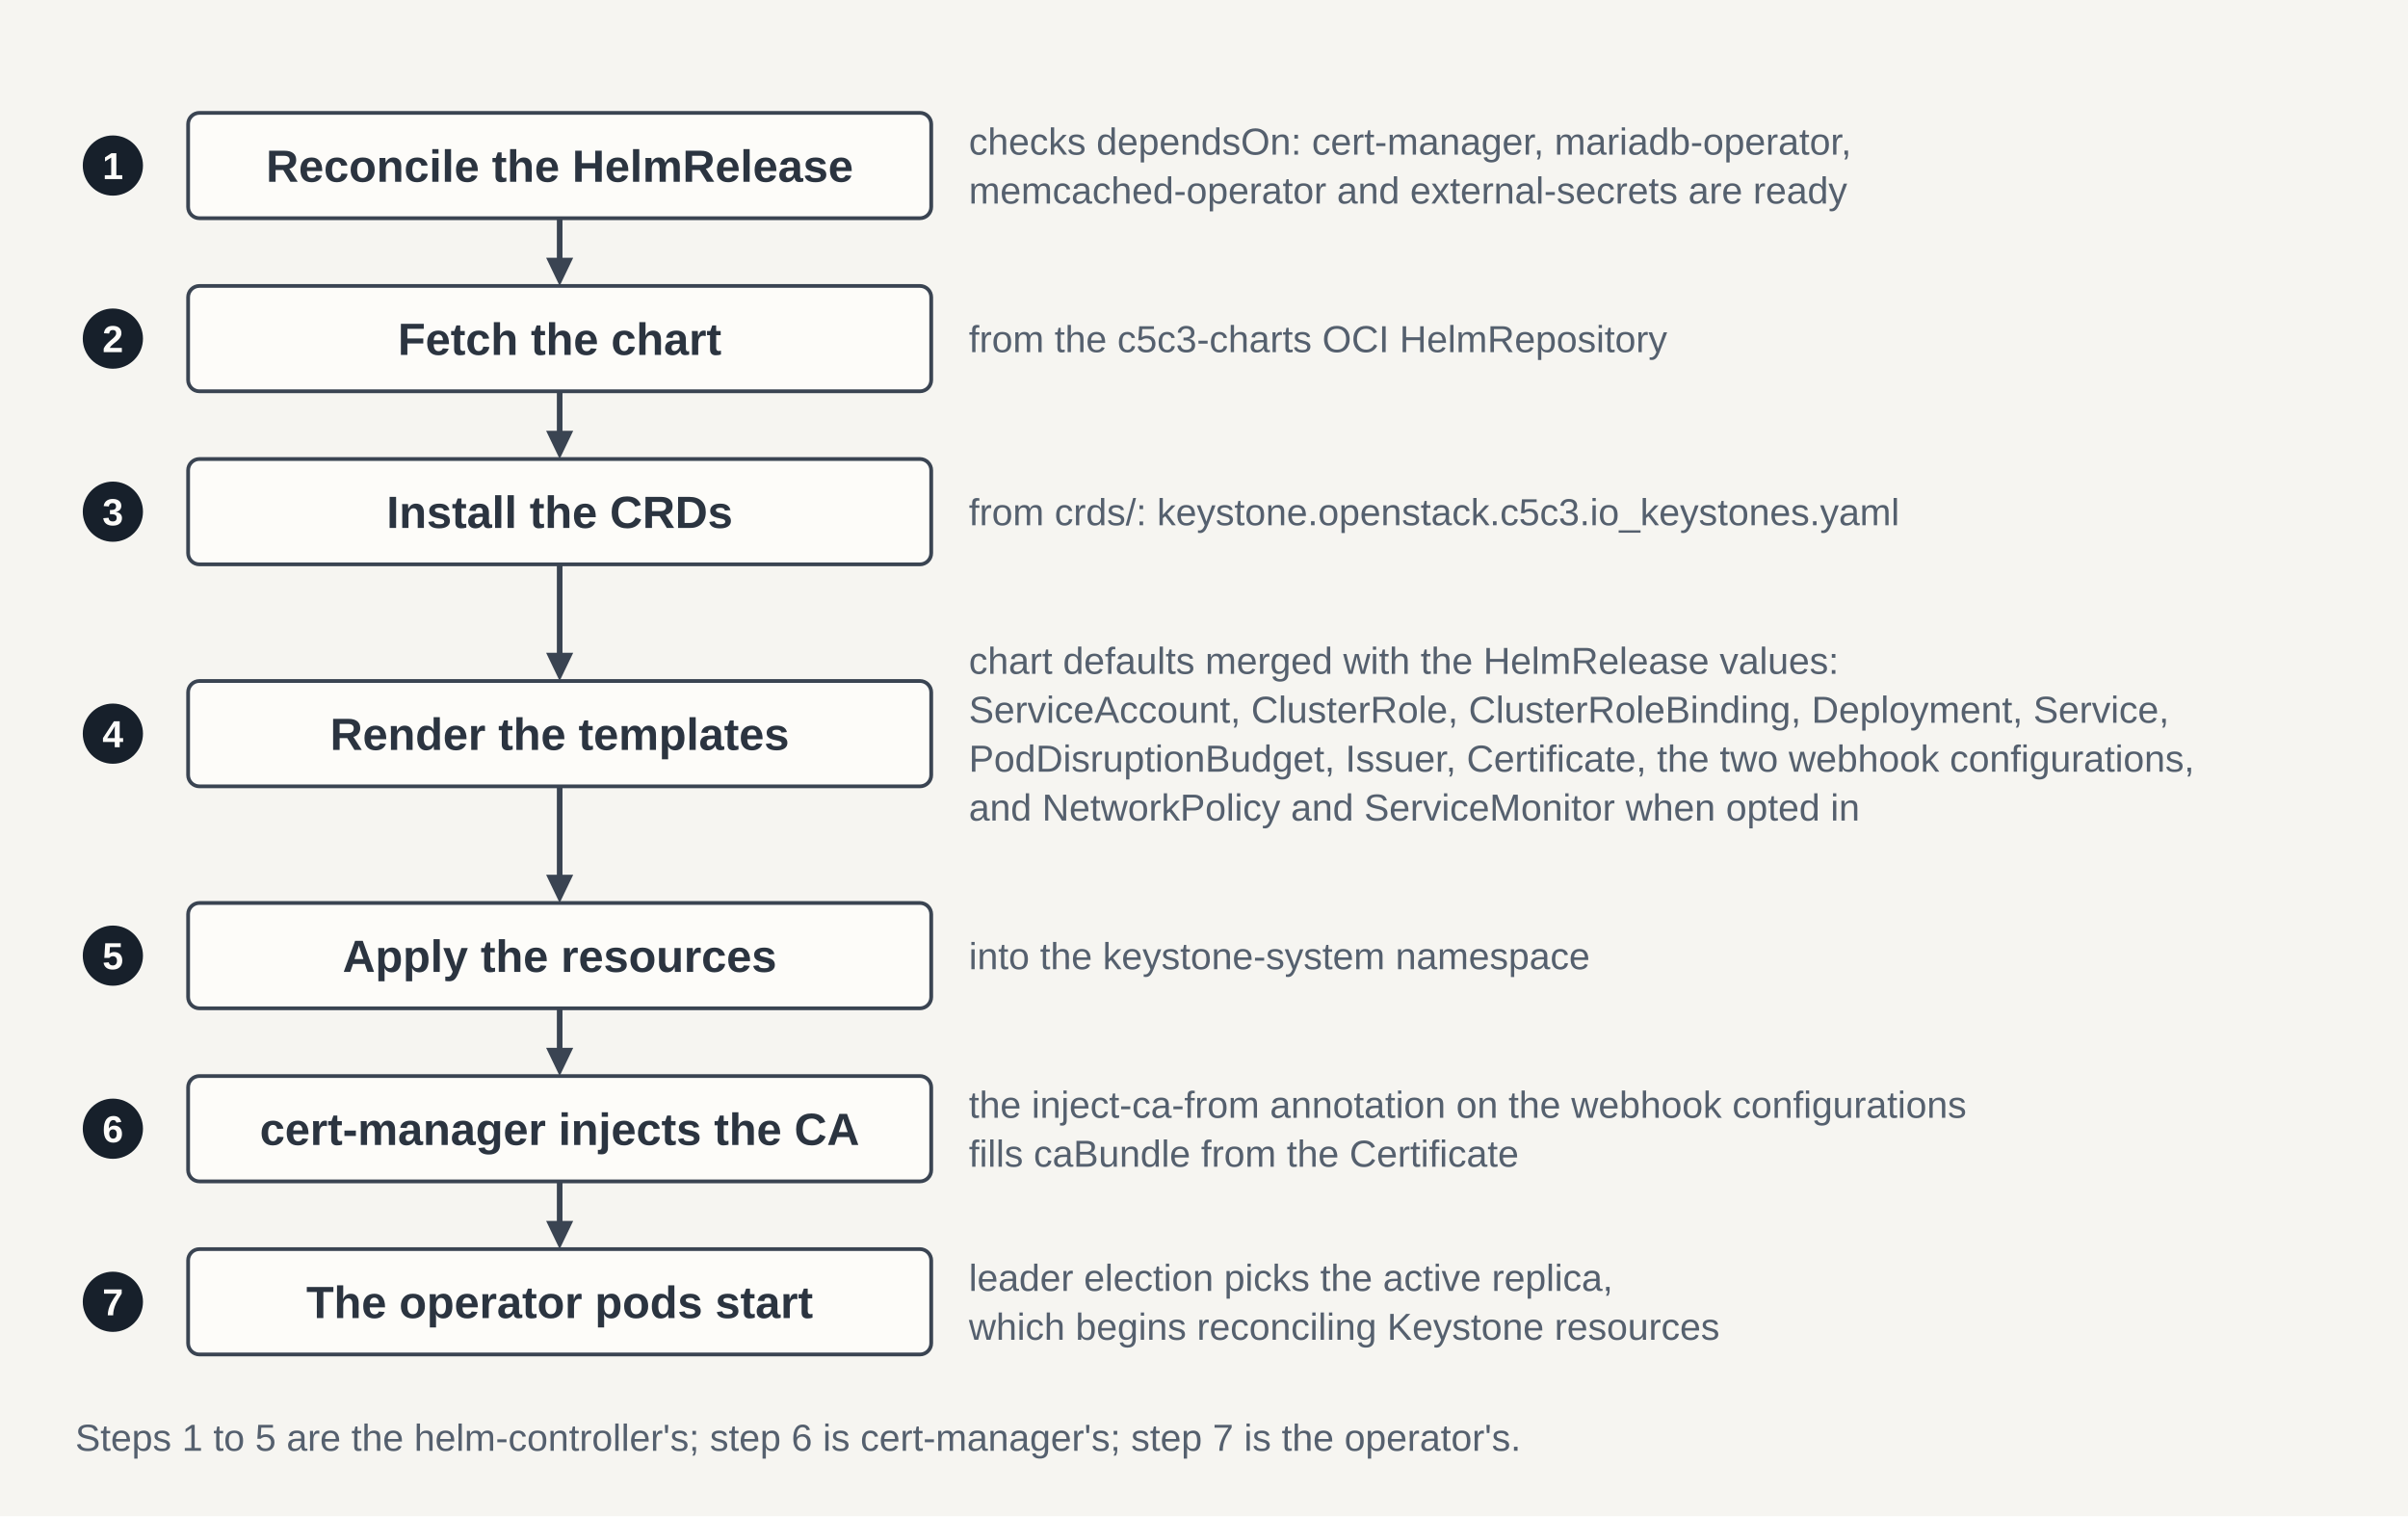
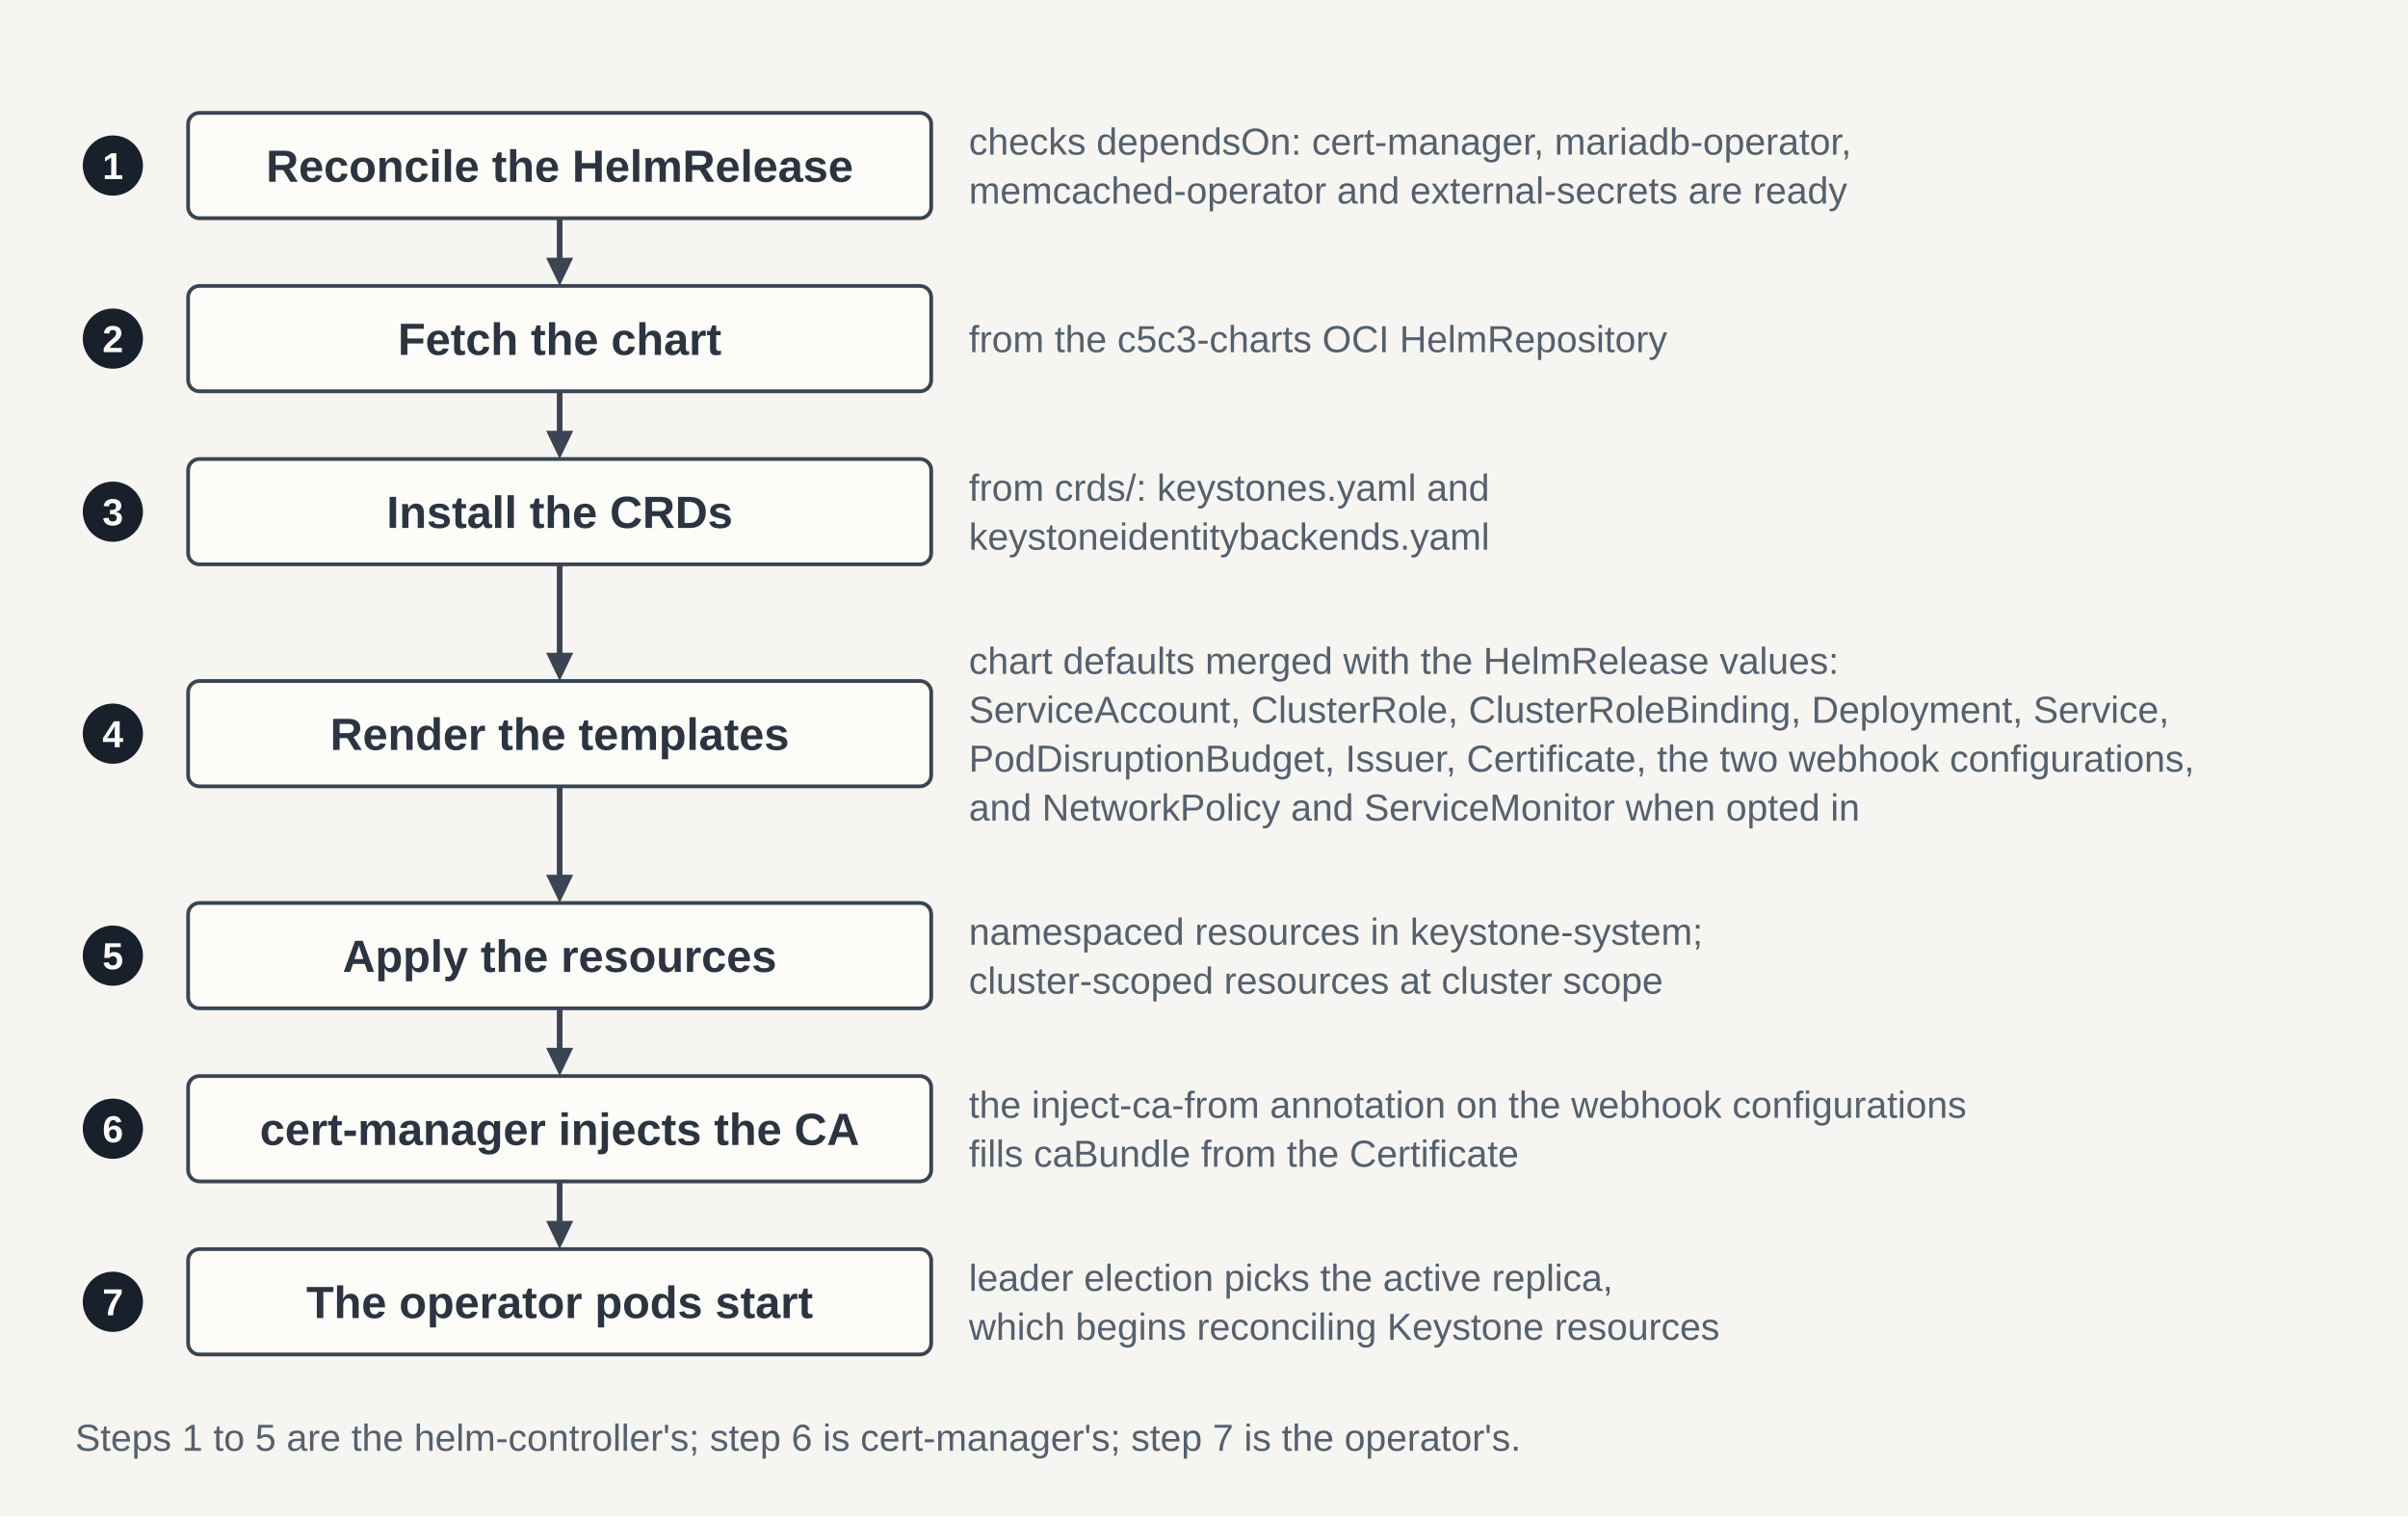
<svg xmlns="http://www.w3.org/2000/svg" width="1280" height="806" viewBox="0 0 1280 806" font-family="'IBM Plex Sans', Arial, Helvetica, sans-serif" role="img" aria-label="How the Flux helm-controller installs the keystone-operator HelmRelease">
  <rect width="1280" height="806" fill="#F6F5F1" />
  <rect x="100" y="60" width="395" height="56" rx="6" fill="#FDFCF9" stroke="#3A4452" stroke-width="2" />
  <text x="297.5" y="96.64" font-size="24" font-weight="700" fill="#2B3440" text-anchor="middle">Reconcile the HelmRelease</text>
  <circle cx="60" cy="88" r="16" fill="#17202B" />
  <text x="60" y="95.2" font-size="20" font-weight="700" fill="#FDFCF9" text-anchor="middle">1</text>
  <text x="515" y="82.2" font-size="20" font-weight="400" fill="#55606E">checks dependsOn: cert-manager, mariadb-operator,</text>
  <text x="515" y="108.2" font-size="20" font-weight="400" fill="#55606E">memcached-operator and external-secrets are ready</text>
  <rect x="100" y="152" width="395" height="56" rx="6" fill="#FDFCF9" stroke="#3A4452" stroke-width="2" />
  <text x="297.5" y="188.64" font-size="24" font-weight="700" fill="#2B3440" text-anchor="middle">Fetch the chart</text>
  <circle cx="60" cy="180" r="16" fill="#17202B" />
  <text x="60" y="187.2" font-size="20" font-weight="700" fill="#FDFCF9" text-anchor="middle">2</text>
  <polyline points="297.5,116 297.5,141.5" fill="none" stroke="#3A4452" stroke-width="3" />
  <polygon points="297.5,152 290.3,137 304.7,137" fill="#3A4452" />
  <text x="515" y="187.2" font-size="20" font-weight="400" fill="#55606E">from the c5c3-charts OCI HelmRepository</text>
  <rect x="100" y="244" width="395" height="56" rx="6" fill="#FDFCF9" stroke="#3A4452" stroke-width="2" />
  <text x="297.5" y="280.64" font-size="24" font-weight="700" fill="#2B3440" text-anchor="middle">Install the CRDs</text>
  <circle cx="60" cy="272" r="16" fill="#17202B" />
  <text x="60" y="279.2" font-size="20" font-weight="700" fill="#FDFCF9" text-anchor="middle">3</text>
  <polyline points="297.5,208 297.5,233.5" fill="none" stroke="#3A4452" stroke-width="3" />
  <polygon points="297.5,244 290.3,229 304.7,229" fill="#3A4452" />
-   <text x="515" y="279.2" font-size="20" font-weight="400" fill="#55606E">from crds/: keystone.openstack.c5c3.io_keystones.yaml</text>
+   <text x="515" y="266.2" font-size="20" font-weight="400" fill="#55606E">from crds/: keystones.yaml and</text>
+   <text x="515" y="292.2" font-size="20" font-weight="400" fill="#55606E">keystoneidentitybackends.yaml</text>
  <rect x="100" y="362" width="395" height="56" rx="6" fill="#FDFCF9" stroke="#3A4452" stroke-width="2" />
  <text x="297.5" y="398.64" font-size="24" font-weight="700" fill="#2B3440" text-anchor="middle">Render the templates</text>
  <circle cx="60" cy="390" r="16" fill="#17202B" />
  <text x="60" y="397.2" font-size="20" font-weight="700" fill="#FDFCF9" text-anchor="middle">4</text>
  <polyline points="297.5,300 297.5,351.5" fill="none" stroke="#3A4452" stroke-width="3" />
  <polygon points="297.5,362 290.3,347 304.7,347" fill="#3A4452" />
  <text x="515" y="358.2" font-size="20" font-weight="400" fill="#55606E">chart defaults merged with the HelmRelease values:</text>
  <text x="515" y="384.2" font-size="20" font-weight="400" fill="#55606E">ServiceAccount, ClusterRole, ClusterRoleBinding, Deployment, Service,</text>
  <text x="515" y="410.2" font-size="20" font-weight="400" fill="#55606E">PodDisruptionBudget, Issuer, Certificate, the two webhook configurations,</text>
  <text x="515" y="436.2" font-size="20" font-weight="400" fill="#55606E">and NetworkPolicy and ServiceMonitor when opted in</text>
  <rect x="100" y="480" width="395" height="56" rx="6" fill="#FDFCF9" stroke="#3A4452" stroke-width="2" />
  <text x="297.5" y="516.64" font-size="24" font-weight="700" fill="#2B3440" text-anchor="middle">Apply the resources</text>
  <circle cx="60" cy="508" r="16" fill="#17202B" />
  <text x="60" y="515.2" font-size="20" font-weight="700" fill="#FDFCF9" text-anchor="middle">5</text>
  <polyline points="297.5,418 297.5,469.5" fill="none" stroke="#3A4452" stroke-width="3" />
  <polygon points="297.5,480 290.3,465 304.7,465" fill="#3A4452" />
-   <text x="515" y="515.2" font-size="20" font-weight="400" fill="#55606E">into the keystone-system namespace</text>
+   <text x="515" y="502.2" font-size="20" font-weight="400" fill="#55606E">namespaced resources in keystone-system;</text>
+   <text x="515" y="528.2" font-size="20" font-weight="400" fill="#55606E">cluster-scoped resources at cluster scope</text>
  <rect x="100" y="572" width="395" height="56" rx="6" fill="#FDFCF9" stroke="#3A4452" stroke-width="2" />
  <text x="297.5" y="608.64" font-size="24" font-weight="700" fill="#2B3440" text-anchor="middle">cert-manager injects the CA</text>
  <circle cx="60" cy="600" r="16" fill="#17202B" />
  <text x="60" y="607.2" font-size="20" font-weight="700" fill="#FDFCF9" text-anchor="middle">6</text>
  <polyline points="297.5,536 297.5,561.5" fill="none" stroke="#3A4452" stroke-width="3" />
  <polygon points="297.5,572 290.3,557 304.7,557" fill="#3A4452" />
  <text x="515" y="594.2" font-size="20" font-weight="400" fill="#55606E">the inject-ca-from annotation on the webhook configurations</text>
  <text x="515" y="620.2" font-size="20" font-weight="400" fill="#55606E">fills caBundle from the Certificate</text>
  <rect x="100" y="664" width="395" height="56" rx="6" fill="#FDFCF9" stroke="#3A4452" stroke-width="2" />
  <text x="297.5" y="700.64" font-size="24" font-weight="700" fill="#2B3440" text-anchor="middle">The operator pods start</text>
  <circle cx="60" cy="692" r="16" fill="#17202B" />
  <text x="60" y="699.2" font-size="20" font-weight="700" fill="#FDFCF9" text-anchor="middle">7</text>
  <polyline points="297.5,628 297.5,653.5" fill="none" stroke="#3A4452" stroke-width="3" />
  <polygon points="297.5,664 290.3,649 304.7,649" fill="#3A4452" />
  <text x="515" y="686.2" font-size="20" font-weight="400" fill="#55606E">leader election picks the active replica,</text>
  <text x="515" y="712.2" font-size="20" font-weight="400" fill="#55606E">which begins reconciling Keystone resources</text>
  <text x="40" y="771.2" font-size="20" font-weight="400" fill="#55606E">Steps 1 to 5 are the helm-controller's; step 6 is cert-manager's; step 7 is the operator's.</text>
</svg>
